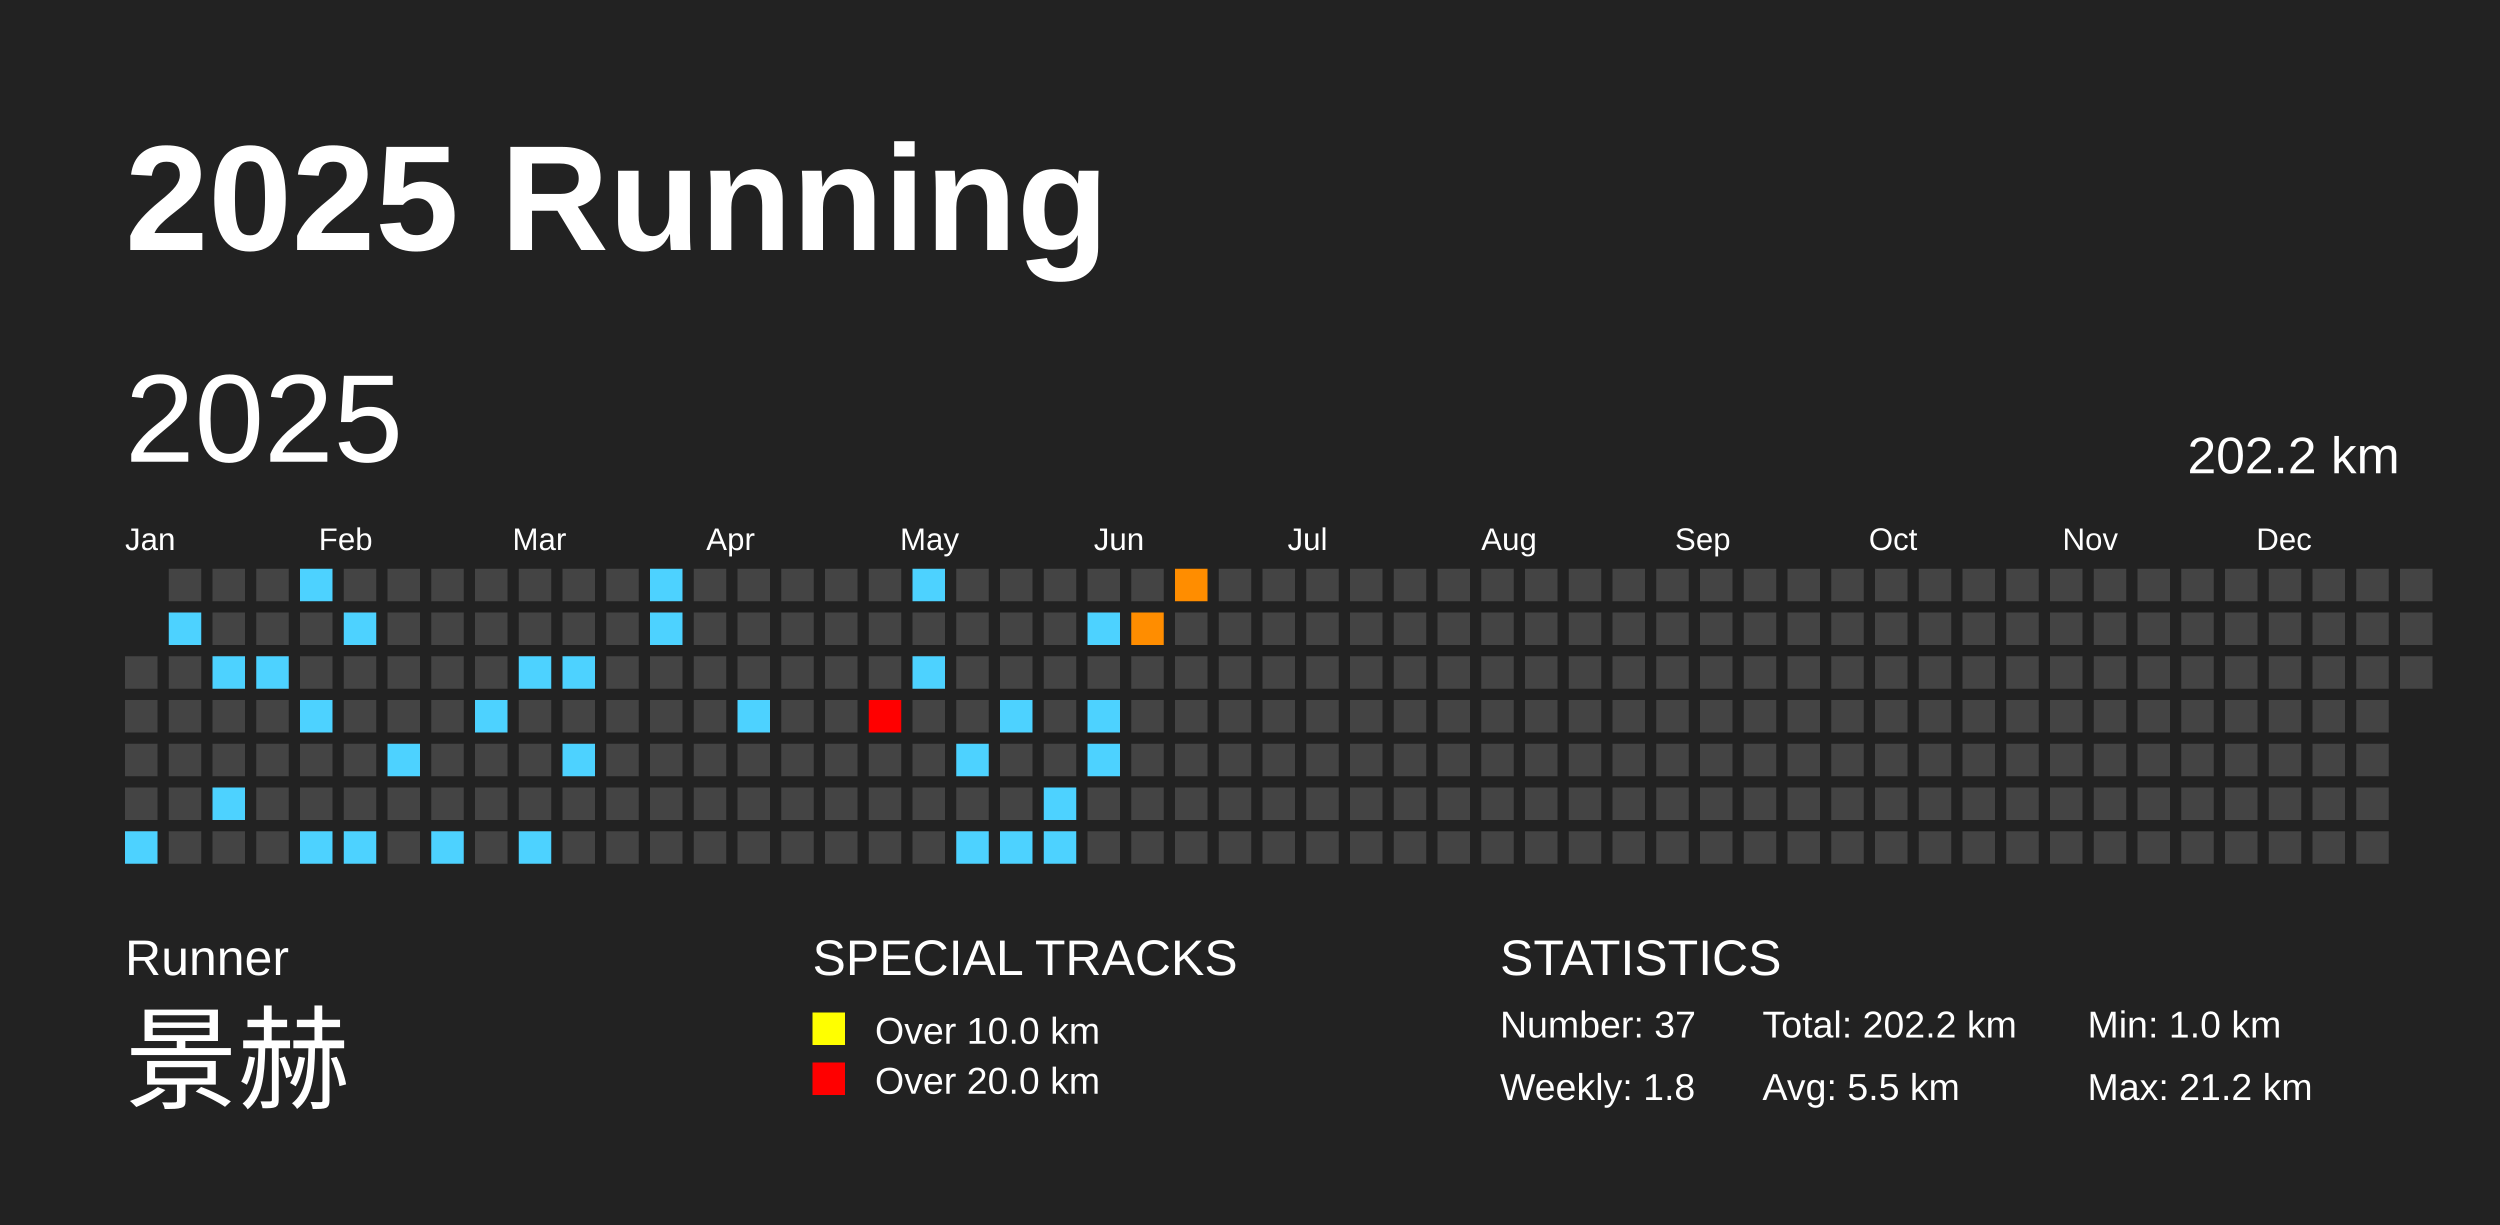
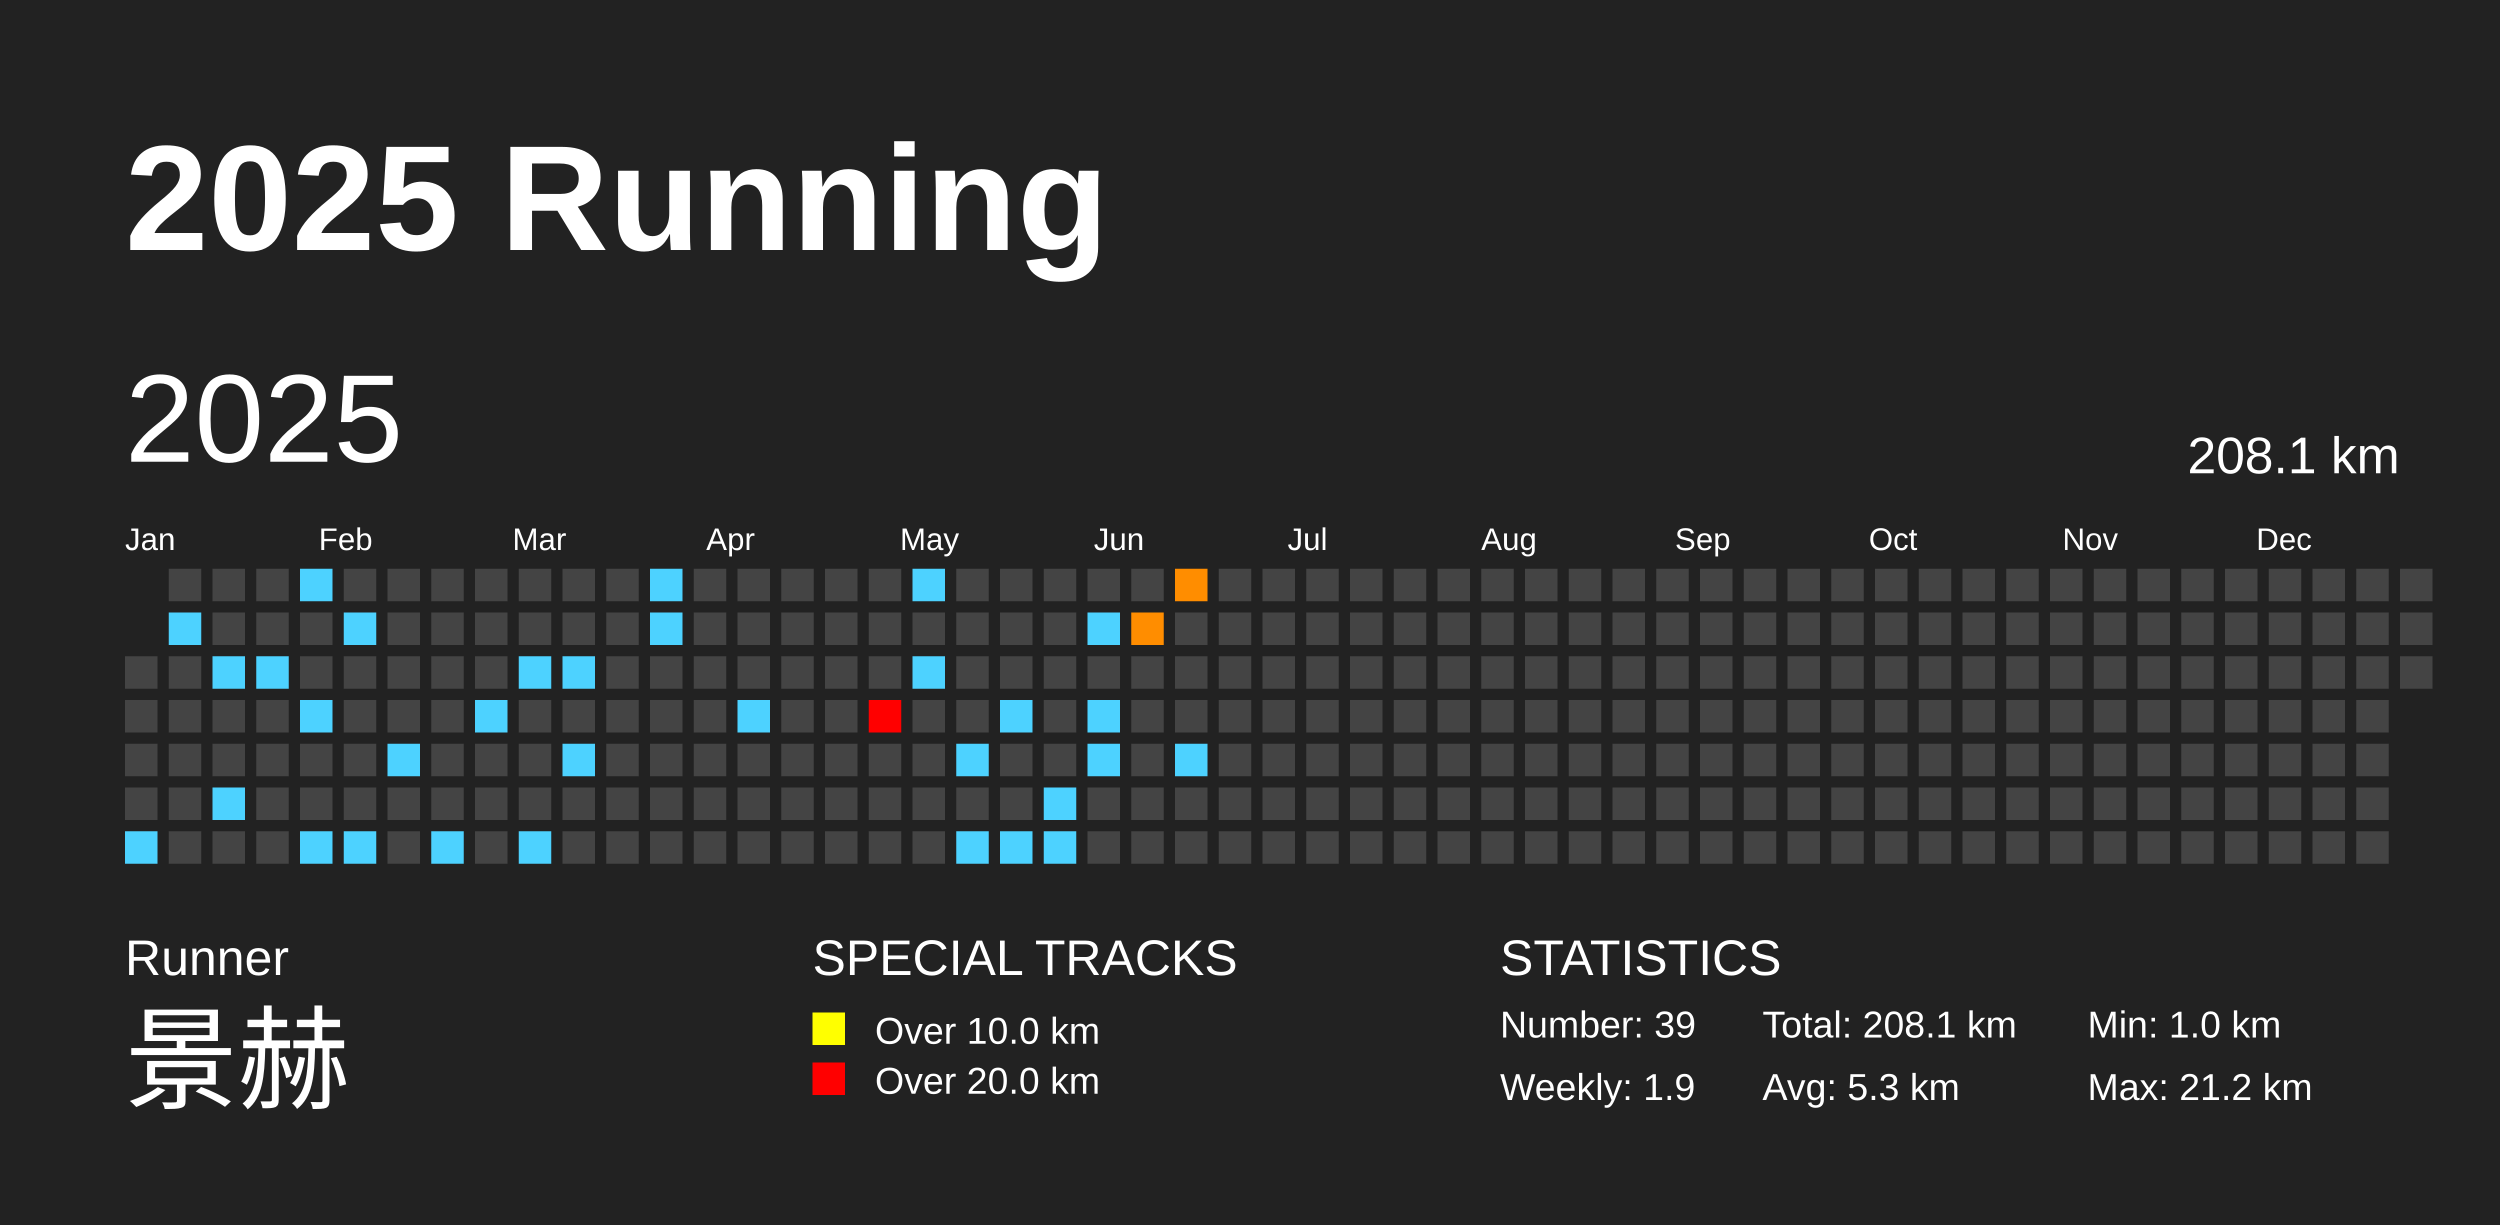
<svg xmlns="http://www.w3.org/2000/svg" baseProfile="full" height="98mm" version="1.1" viewBox="0,0,200,98" width="200mm">
  <defs />
  <rect fill="#222222" height="98" width="200" x="0" y="0" />
  <text fill="#FFFFFF" style="font-size:12px; font-family:Arial; font-weight:bold;" x="10" y="20">2025 Running</text>
  <text fill="#FFFFFF" style="font-size:4px; font-family:Arial" x="10" y="78">Runner</text>
  <text fill="#FFFFFF" style="font-size:9px; font-family:Arial" x="10" y="88">景赫</text>
  <text fill="#FFFFFF" style="font-size:4px; font-family:Arial" x="65" y="78">SPECIAL TRACKS</text>
  <rect fill="yellow" height="2.6" width="2.6" x="65" y="81" />
  <text fill="#FFFFFF" style="font-size:3px; font-family:Arial" x="70" y="83.5">Over 10.0 km</text>
  <rect fill="red" height="2.6" width="2.6" x="65" y="85" />
  <text fill="#FFFFFF" style="font-size:3px; font-family:Arial" x="70" y="87.5">Over 20.0 km</text>
  <text fill="#FFFFFF" style="font-size:4px; font-family:Arial" x="120" y="78">STATISTICS</text>
-   <text fill="#FFFFFF" style="font-size:3px; font-family:Arial" x="120" y="83">Number: 37</text>
-   <text fill="#FFFFFF" style="font-size:3px; font-family:Arial" x="120" y="88">Weekly: 1.8</text>
-   <text fill="#FFFFFF" style="font-size:3px; font-family:Arial" x="141" y="83">Total: 202.2 km</text>
-   <text fill="#FFFFFF" style="font-size:3px; font-family:Arial" x="141" y="88">Avg: 5.5 km</text>
+   <text fill="#FFFFFF" style="font-size:3px; font-family:Arial" x="120" y="83">Number: 39</text>
+   <text fill="#FFFFFF" style="font-size:3px; font-family:Arial" x="120" y="88">Weekly: 1.9</text>
+   <text fill="#FFFFFF" style="font-size:3px; font-family:Arial" x="141" y="83">Total: 208.1 km</text>
+   <text fill="#FFFFFF" style="font-size:3px; font-family:Arial" x="141" y="88">Avg: 5.3 km</text>
  <text fill="#FFFFFF" style="font-size:3px; font-family:Arial" x="167" y="83">Min: 1.0 km</text>
  <text fill="#FFFFFF" style="font-size:3px; font-family:Arial" x="167" y="88">Max: 21.2 km</text>
  <text dominant-baseline="hanging" fill="#FFFFFF" style="font-size:10.0px; font-family:Arial;" x="10" y="30">2025</text>
-   <text dominant-baseline="hanging" fill="#FFFFFF" style="font-size:4.125px; font-family:Arial;" x="175" y="35">202.2 km</text>
+   <text dominant-baseline="hanging" fill="#FFFFFF" style="font-size:4.125px; font-family:Arial;" x="175" y="35">208.1 km</text>
  <text fill="#FFFFFF" style="font-size:2.5px; font-family:Arial" x="10.0" y="44">Jan</text>
  <text fill="#FFFFFF" style="font-size:2.5px; font-family:Arial" x="25.5" y="44">Feb</text>
  <text fill="#FFFFFF" style="font-size:2.5px; font-family:Arial" x="41.0" y="44">Mar</text>
  <text fill="#FFFFFF" style="font-size:2.5px; font-family:Arial" x="56.5" y="44">Apr</text>
  <text fill="#FFFFFF" style="font-size:2.5px; font-family:Arial" x="72.0" y="44">May</text>
  <text fill="#FFFFFF" style="font-size:2.5px; font-family:Arial" x="87.5" y="44">Jun</text>
  <text fill="#FFFFFF" style="font-size:2.5px; font-family:Arial" x="103.0" y="44">Jul</text>
  <text fill="#FFFFFF" style="font-size:2.5px; font-family:Arial" x="118.5" y="44">Aug</text>
  <text fill="#FFFFFF" style="font-size:2.5px; font-family:Arial" x="134.0" y="44">Sep</text>
  <text fill="#FFFFFF" style="font-size:2.5px; font-family:Arial" x="149.5" y="44">Oct</text>
  <text fill="#FFFFFF" style="font-size:2.5px; font-family:Arial" x="165.0" y="44">Nov</text>
  <text fill="#FFFFFF" style="font-size:2.5px; font-family:Arial" x="180.5" y="44">Dec</text>
  <rect fill="#444444" height="2.6" width="2.6" x="10.0" y="52.5" />
  <rect fill="#444444" height="2.6" width="2.6" x="10.0" y="56.0" />
  <rect fill="#444444" height="2.6" width="2.6" x="10.0" y="59.5" />
  <rect fill="#444444" height="2.6" width="2.6" x="10.0" y="63.0" />
  <rect fill="#4dd2ff" height="2.6" width="2.6" x="10.0" y="66.5" />
  <rect fill="#444444" height="2.6" width="2.6" x="13.5" y="45.5" />
  <rect fill="#4dd2ff" height="2.6" width="2.6" x="13.5" y="49.0" />
  <rect fill="#444444" height="2.6" width="2.6" x="13.5" y="52.5" />
  <rect fill="#444444" height="2.6" width="2.6" x="13.5" y="56.0" />
  <rect fill="#444444" height="2.6" width="2.6" x="13.5" y="59.5" />
  <rect fill="#444444" height="2.6" width="2.6" x="13.5" y="63.0" />
  <rect fill="#444444" height="2.6" width="2.6" x="13.5" y="66.5" />
  <rect fill="#444444" height="2.6" width="2.6" x="17.0" y="45.5" />
  <rect fill="#444444" height="2.6" width="2.6" x="17.0" y="49.0" />
  <rect fill="#4dd2ff" height="2.6" width="2.6" x="17.0" y="52.5" />
  <rect fill="#444444" height="2.6" width="2.6" x="17.0" y="56.0" />
  <rect fill="#444444" height="2.6" width="2.6" x="17.0" y="59.5" />
  <rect fill="#4dd2ff" height="2.6" width="2.6" x="17.0" y="63.0" />
  <rect fill="#444444" height="2.6" width="2.6" x="17.0" y="66.5" />
  <rect fill="#444444" height="2.6" width="2.6" x="20.5" y="45.5" />
  <rect fill="#444444" height="2.6" width="2.6" x="20.5" y="49.0" />
  <rect fill="#4dd2ff" height="2.6" width="2.6" x="20.5" y="52.5" />
  <rect fill="#444444" height="2.6" width="2.6" x="20.5" y="56.0" />
  <rect fill="#444444" height="2.6" width="2.6" x="20.5" y="59.5" />
  <rect fill="#444444" height="2.6" width="2.6" x="20.5" y="63.0" />
  <rect fill="#444444" height="2.6" width="2.6" x="20.5" y="66.5" />
  <rect fill="#4dd2ff" height="2.6" width="2.6" x="24.0" y="45.5" />
  <rect fill="#444444" height="2.6" width="2.6" x="24.0" y="49.0" />
  <rect fill="#444444" height="2.6" width="2.6" x="24.0" y="52.5" />
  <rect fill="#4dd2ff" height="2.6" width="2.6" x="24.0" y="56.0" />
  <rect fill="#444444" height="2.6" width="2.6" x="24.0" y="59.5" />
  <rect fill="#444444" height="2.6" width="2.6" x="24.0" y="63.0" />
  <rect fill="#4dd2ff" height="2.6" width="2.6" x="24.0" y="66.5" />
  <rect fill="#444444" height="2.6" width="2.6" x="27.5" y="45.5" />
  <rect fill="#4dd2ff" height="2.6" width="2.6" x="27.5" y="49.0" />
  <rect fill="#444444" height="2.6" width="2.6" x="27.5" y="52.5" />
  <rect fill="#444444" height="2.6" width="2.6" x="27.5" y="56.0" />
  <rect fill="#444444" height="2.6" width="2.6" x="27.5" y="59.5" />
  <rect fill="#444444" height="2.6" width="2.6" x="27.5" y="63.0" />
  <rect fill="#4dd2ff" height="2.6" width="2.6" x="27.5" y="66.5" />
  <rect fill="#444444" height="2.6" width="2.6" x="31.0" y="45.5" />
  <rect fill="#444444" height="2.6" width="2.6" x="31.0" y="49.0" />
  <rect fill="#444444" height="2.6" width="2.6" x="31.0" y="52.5" />
  <rect fill="#444444" height="2.6" width="2.6" x="31.0" y="56.0" />
  <rect fill="#4dd2ff" height="2.6" width="2.6" x="31.0" y="59.5" />
  <rect fill="#444444" height="2.6" width="2.6" x="31.0" y="63.0" />
  <rect fill="#444444" height="2.6" width="2.6" x="31.0" y="66.5" />
  <rect fill="#444444" height="2.6" width="2.6" x="34.5" y="45.5" />
  <rect fill="#444444" height="2.6" width="2.6" x="34.5" y="49.0" />
  <rect fill="#444444" height="2.6" width="2.6" x="34.5" y="52.5" />
  <rect fill="#444444" height="2.6" width="2.6" x="34.5" y="56.0" />
  <rect fill="#444444" height="2.6" width="2.6" x="34.5" y="59.5" />
  <rect fill="#444444" height="2.6" width="2.6" x="34.5" y="63.0" />
  <rect fill="#4dd2ff" height="2.6" width="2.6" x="34.5" y="66.5" />
  <rect fill="#444444" height="2.6" width="2.6" x="38.0" y="45.5" />
  <rect fill="#444444" height="2.6" width="2.6" x="38.0" y="49.0" />
  <rect fill="#444444" height="2.6" width="2.6" x="38.0" y="52.5" />
  <rect fill="#4dd2ff" height="2.6" width="2.6" x="38.0" y="56.0" />
  <rect fill="#444444" height="2.6" width="2.6" x="38.0" y="59.5" />
  <rect fill="#444444" height="2.6" width="2.6" x="38.0" y="63.0" />
  <rect fill="#444444" height="2.6" width="2.6" x="38.0" y="66.5" />
  <rect fill="#444444" height="2.6" width="2.6" x="41.5" y="45.5" />
  <rect fill="#444444" height="2.6" width="2.6" x="41.5" y="49.0" />
  <rect fill="#4dd2ff" height="2.6" width="2.6" x="41.5" y="52.5" />
  <rect fill="#444444" height="2.6" width="2.6" x="41.5" y="56.0" />
  <rect fill="#444444" height="2.6" width="2.6" x="41.5" y="59.5" />
  <rect fill="#444444" height="2.6" width="2.6" x="41.5" y="63.0" />
  <rect fill="#4dd2ff" height="2.6" width="2.6" x="41.5" y="66.5" />
  <rect fill="#444444" height="2.6" width="2.6" x="45.0" y="45.5" />
  <rect fill="#444444" height="2.6" width="2.6" x="45.0" y="49.0" />
  <rect fill="#4dd2ff" height="2.6" width="2.6" x="45.0" y="52.5" />
  <rect fill="#444444" height="2.6" width="2.6" x="45.0" y="56.0" />
  <rect fill="#4dd2ff" height="2.6" width="2.6" x="45.0" y="59.5" />
  <rect fill="#444444" height="2.6" width="2.6" x="45.0" y="63.0" />
  <rect fill="#444444" height="2.6" width="2.6" x="45.0" y="66.5" />
  <rect fill="#444444" height="2.6" width="2.6" x="48.5" y="45.5" />
  <rect fill="#444444" height="2.6" width="2.6" x="48.5" y="49.0" />
  <rect fill="#444444" height="2.6" width="2.6" x="48.5" y="52.5" />
  <rect fill="#444444" height="2.6" width="2.6" x="48.5" y="56.0" />
  <rect fill="#444444" height="2.6" width="2.6" x="48.5" y="59.5" />
  <rect fill="#444444" height="2.6" width="2.6" x="48.5" y="63.0" />
  <rect fill="#444444" height="2.6" width="2.6" x="48.5" y="66.5" />
  <rect fill="#4dd2ff" height="2.6" width="2.6" x="52.0" y="45.5" />
  <rect fill="#4dd2ff" height="2.6" width="2.6" x="52.0" y="49.0" />
  <rect fill="#444444" height="2.6" width="2.6" x="52.0" y="52.5" />
  <rect fill="#444444" height="2.6" width="2.6" x="52.0" y="56.0" />
  <rect fill="#444444" height="2.6" width="2.6" x="52.0" y="59.5" />
  <rect fill="#444444" height="2.6" width="2.6" x="52.0" y="63.0" />
  <rect fill="#444444" height="2.6" width="2.6" x="52.0" y="66.5" />
  <rect fill="#444444" height="2.6" width="2.6" x="55.5" y="45.5" />
  <rect fill="#444444" height="2.6" width="2.6" x="55.5" y="49.0" />
  <rect fill="#444444" height="2.6" width="2.6" x="55.5" y="52.5" />
  <rect fill="#444444" height="2.6" width="2.6" x="55.5" y="56.0" />
  <rect fill="#444444" height="2.6" width="2.6" x="55.5" y="59.5" />
  <rect fill="#444444" height="2.6" width="2.6" x="55.5" y="63.0" />
  <rect fill="#444444" height="2.6" width="2.6" x="55.5" y="66.5" />
  <rect fill="#444444" height="2.6" width="2.6" x="59.0" y="45.5" />
  <rect fill="#444444" height="2.6" width="2.6" x="59.0" y="49.0" />
  <rect fill="#444444" height="2.6" width="2.6" x="59.0" y="52.5" />
  <rect fill="#4dd2ff" height="2.6" width="2.6" x="59.0" y="56.0" />
  <rect fill="#444444" height="2.6" width="2.6" x="59.0" y="59.5" />
  <rect fill="#444444" height="2.6" width="2.6" x="59.0" y="63.0" />
  <rect fill="#444444" height="2.6" width="2.6" x="59.0" y="66.5" />
  <rect fill="#444444" height="2.6" width="2.6" x="62.5" y="45.5" />
  <rect fill="#444444" height="2.6" width="2.6" x="62.5" y="49.0" />
  <rect fill="#444444" height="2.6" width="2.6" x="62.5" y="52.5" />
  <rect fill="#444444" height="2.6" width="2.6" x="62.5" y="56.0" />
  <rect fill="#444444" height="2.6" width="2.6" x="62.5" y="59.5" />
  <rect fill="#444444" height="2.6" width="2.6" x="62.5" y="63.0" />
  <rect fill="#444444" height="2.6" width="2.6" x="62.5" y="66.5" />
  <rect fill="#444444" height="2.6" width="2.6" x="66.0" y="45.5" />
  <rect fill="#444444" height="2.6" width="2.6" x="66.0" y="49.0" />
  <rect fill="#444444" height="2.6" width="2.6" x="66.0" y="52.5" />
  <rect fill="#444444" height="2.6" width="2.6" x="66.0" y="56.0" />
  <rect fill="#444444" height="2.6" width="2.6" x="66.0" y="59.5" />
  <rect fill="#444444" height="2.6" width="2.6" x="66.0" y="63.0" />
  <rect fill="#444444" height="2.6" width="2.6" x="66.0" y="66.5" />
  <rect fill="#444444" height="2.6" width="2.6" x="69.5" y="45.5" />
  <rect fill="#444444" height="2.6" width="2.6" x="69.5" y="49.0" />
  <rect fill="#444444" height="2.6" width="2.6" x="69.5" y="52.5" />
  <rect fill="red" height="2.6" width="2.6" x="69.5" y="56.0" />
  <rect fill="#444444" height="2.6" width="2.6" x="69.5" y="59.5" />
  <rect fill="#444444" height="2.6" width="2.6" x="69.5" y="63.0" />
  <rect fill="#444444" height="2.6" width="2.6" x="69.5" y="66.5" />
  <rect fill="#4dd2ff" height="2.6" width="2.6" x="73.0" y="45.5" />
  <rect fill="#444444" height="2.6" width="2.6" x="73.0" y="49.0" />
  <rect fill="#4dd2ff" height="2.6" width="2.6" x="73.0" y="52.5" />
  <rect fill="#444444" height="2.6" width="2.6" x="73.0" y="56.0" />
  <rect fill="#444444" height="2.6" width="2.6" x="73.0" y="59.5" />
  <rect fill="#444444" height="2.6" width="2.6" x="73.0" y="63.0" />
  <rect fill="#444444" height="2.6" width="2.6" x="73.0" y="66.5" />
  <rect fill="#444444" height="2.6" width="2.6" x="76.5" y="45.5" />
  <rect fill="#444444" height="2.6" width="2.6" x="76.5" y="49.0" />
  <rect fill="#444444" height="2.6" width="2.6" x="76.5" y="52.5" />
  <rect fill="#444444" height="2.6" width="2.6" x="76.5" y="56.0" />
  <rect fill="#4dd2ff" height="2.6" width="2.6" x="76.5" y="59.5" />
  <rect fill="#444444" height="2.6" width="2.6" x="76.5" y="63.0" />
  <rect fill="#4dd2ff" height="2.6" width="2.6" x="76.5" y="66.5" />
  <rect fill="#444444" height="2.6" width="2.6" x="80.0" y="45.5" />
  <rect fill="#444444" height="2.6" width="2.6" x="80.0" y="49.0" />
  <rect fill="#444444" height="2.6" width="2.6" x="80.0" y="52.5" />
  <rect fill="#4dd2ff" height="2.6" width="2.6" x="80.0" y="56.0" />
  <rect fill="#444444" height="2.6" width="2.6" x="80.0" y="59.5" />
  <rect fill="#444444" height="2.6" width="2.6" x="80.0" y="63.0" />
  <rect fill="#4dd2ff" height="2.6" width="2.6" x="80.0" y="66.5" />
  <rect fill="#444444" height="2.6" width="2.6" x="83.5" y="45.5" />
  <rect fill="#444444" height="2.6" width="2.6" x="83.5" y="49.0" />
  <rect fill="#444444" height="2.6" width="2.6" x="83.5" y="52.5" />
  <rect fill="#444444" height="2.6" width="2.6" x="83.5" y="56.0" />
  <rect fill="#444444" height="2.6" width="2.6" x="83.5" y="59.5" />
  <rect fill="#4dd2ff" height="2.6" width="2.6" x="83.5" y="63.0" />
  <rect fill="#4dd2ff" height="2.6" width="2.6" x="83.5" y="66.5" />
  <rect fill="#444444" height="2.6" width="2.6" x="87.0" y="45.5" />
  <rect fill="#4dd2ff" height="2.6" width="2.6" x="87.0" y="49.0" />
  <rect fill="#444444" height="2.6" width="2.6" x="87.0" y="52.5" />
  <rect fill="#4dd2ff" height="2.6" width="2.6" x="87.0" y="56.0" />
  <rect fill="#4dd2ff" height="2.6" width="2.6" x="87.0" y="59.5" />
  <rect fill="#444444" height="2.6" width="2.6" x="87.0" y="63.0" />
  <rect fill="#444444" height="2.6" width="2.6" x="87.0" y="66.5" />
  <rect fill="#444444" height="2.6" width="2.6" x="90.5" y="45.5" />
  <rect fill="#ff8d00" height="2.6" width="2.6" x="90.5" y="49.0" />
  <rect fill="#444444" height="2.6" width="2.6" x="90.5" y="52.5" />
  <rect fill="#444444" height="2.6" width="2.6" x="90.5" y="56.0" />
  <rect fill="#444444" height="2.6" width="2.6" x="90.5" y="59.5" />
  <rect fill="#444444" height="2.6" width="2.6" x="90.5" y="63.0" />
  <rect fill="#444444" height="2.6" width="2.6" x="90.5" y="66.5" />
  <rect fill="#ff8d00" height="2.6" width="2.6" x="94.0" y="45.5" />
  <rect fill="#444444" height="2.6" width="2.6" x="94.0" y="49.0" />
  <rect fill="#444444" height="2.6" width="2.6" x="94.0" y="52.5" />
  <rect fill="#444444" height="2.6" width="2.6" x="94.0" y="56.0" />
-   <rect fill="#444444" height="2.6" width="2.6" x="94.0" y="59.5" />
+   <rect fill="#4dd2ff" height="2.6" width="2.6" x="94.0" y="59.5" />
  <rect fill="#444444" height="2.6" width="2.6" x="94.0" y="63.0" />
  <rect fill="#444444" height="2.6" width="2.6" x="94.0" y="66.5" />
  <rect fill="#444444" height="2.6" width="2.6" x="97.5" y="45.5" />
  <rect fill="#444444" height="2.6" width="2.6" x="97.5" y="49.0" />
  <rect fill="#444444" height="2.6" width="2.6" x="97.5" y="52.5" />
  <rect fill="#444444" height="2.6" width="2.6" x="97.5" y="56.0" />
  <rect fill="#444444" height="2.6" width="2.6" x="97.5" y="59.5" />
  <rect fill="#444444" height="2.6" width="2.6" x="97.5" y="63.0" />
  <rect fill="#444444" height="2.6" width="2.6" x="97.5" y="66.5" />
  <rect fill="#444444" height="2.6" width="2.6" x="101.0" y="45.5" />
  <rect fill="#444444" height="2.6" width="2.6" x="101.0" y="49.0" />
  <rect fill="#444444" height="2.6" width="2.6" x="101.0" y="52.5" />
  <rect fill="#444444" height="2.6" width="2.6" x="101.0" y="56.0" />
  <rect fill="#444444" height="2.6" width="2.6" x="101.0" y="59.5" />
  <rect fill="#444444" height="2.6" width="2.6" x="101.0" y="63.0" />
  <rect fill="#444444" height="2.6" width="2.6" x="101.0" y="66.5" />
  <rect fill="#444444" height="2.6" width="2.6" x="104.5" y="45.5" />
  <rect fill="#444444" height="2.6" width="2.6" x="104.5" y="49.0" />
  <rect fill="#444444" height="2.6" width="2.6" x="104.5" y="52.5" />
  <rect fill="#444444" height="2.6" width="2.6" x="104.5" y="56.0" />
  <rect fill="#444444" height="2.6" width="2.6" x="104.5" y="59.5" />
  <rect fill="#444444" height="2.6" width="2.6" x="104.5" y="63.0" />
  <rect fill="#444444" height="2.6" width="2.6" x="104.5" y="66.5" />
  <rect fill="#444444" height="2.6" width="2.6" x="108.0" y="45.5" />
  <rect fill="#444444" height="2.6" width="2.6" x="108.0" y="49.0" />
  <rect fill="#444444" height="2.6" width="2.6" x="108.0" y="52.5" />
  <rect fill="#444444" height="2.6" width="2.6" x="108.0" y="56.0" />
  <rect fill="#444444" height="2.6" width="2.6" x="108.0" y="59.5" />
  <rect fill="#444444" height="2.6" width="2.6" x="108.0" y="63.0" />
  <rect fill="#444444" height="2.6" width="2.6" x="108.0" y="66.5" />
  <rect fill="#444444" height="2.6" width="2.6" x="111.5" y="45.5" />
  <rect fill="#444444" height="2.6" width="2.6" x="111.5" y="49.0" />
  <rect fill="#444444" height="2.6" width="2.6" x="111.5" y="52.5" />
  <rect fill="#444444" height="2.6" width="2.6" x="111.5" y="56.0" />
  <rect fill="#444444" height="2.6" width="2.6" x="111.5" y="59.5" />
  <rect fill="#444444" height="2.6" width="2.6" x="111.5" y="63.0" />
  <rect fill="#444444" height="2.6" width="2.6" x="111.5" y="66.5" />
  <rect fill="#444444" height="2.6" width="2.6" x="115.0" y="45.5" />
  <rect fill="#444444" height="2.6" width="2.6" x="115.0" y="49.0" />
  <rect fill="#444444" height="2.6" width="2.6" x="115.0" y="52.5" />
  <rect fill="#444444" height="2.6" width="2.6" x="115.0" y="56.0" />
  <rect fill="#444444" height="2.6" width="2.6" x="115.0" y="59.5" />
  <rect fill="#444444" height="2.6" width="2.6" x="115.0" y="63.0" />
  <rect fill="#444444" height="2.6" width="2.6" x="115.0" y="66.5" />
  <rect fill="#444444" height="2.6" width="2.6" x="118.5" y="45.5" />
  <rect fill="#444444" height="2.6" width="2.6" x="118.5" y="49.0" />
  <rect fill="#444444" height="2.6" width="2.6" x="118.5" y="52.5" />
  <rect fill="#444444" height="2.6" width="2.6" x="118.5" y="56.0" />
  <rect fill="#444444" height="2.6" width="2.6" x="118.5" y="59.5" />
  <rect fill="#444444" height="2.6" width="2.6" x="118.5" y="63.0" />
  <rect fill="#444444" height="2.6" width="2.6" x="118.5" y="66.5" />
  <rect fill="#444444" height="2.6" width="2.6" x="122.0" y="45.5" />
  <rect fill="#444444" height="2.6" width="2.6" x="122.0" y="49.0" />
  <rect fill="#444444" height="2.6" width="2.6" x="122.0" y="52.5" />
  <rect fill="#444444" height="2.6" width="2.6" x="122.0" y="56.0" />
  <rect fill="#444444" height="2.6" width="2.6" x="122.0" y="59.5" />
  <rect fill="#444444" height="2.6" width="2.6" x="122.0" y="63.0" />
  <rect fill="#444444" height="2.6" width="2.6" x="122.0" y="66.5" />
  <rect fill="#444444" height="2.6" width="2.6" x="125.5" y="45.5" />
  <rect fill="#444444" height="2.6" width="2.6" x="125.5" y="49.0" />
  <rect fill="#444444" height="2.6" width="2.6" x="125.5" y="52.5" />
  <rect fill="#444444" height="2.6" width="2.6" x="125.5" y="56.0" />
  <rect fill="#444444" height="2.6" width="2.6" x="125.5" y="59.5" />
  <rect fill="#444444" height="2.6" width="2.6" x="125.5" y="63.0" />
  <rect fill="#444444" height="2.6" width="2.6" x="125.5" y="66.5" />
  <rect fill="#444444" height="2.6" width="2.6" x="129.0" y="45.5" />
  <rect fill="#444444" height="2.6" width="2.6" x="129.0" y="49.0" />
  <rect fill="#444444" height="2.6" width="2.6" x="129.0" y="52.5" />
  <rect fill="#444444" height="2.6" width="2.6" x="129.0" y="56.0" />
  <rect fill="#444444" height="2.6" width="2.6" x="129.0" y="59.5" />
  <rect fill="#444444" height="2.6" width="2.6" x="129.0" y="63.0" />
  <rect fill="#444444" height="2.6" width="2.6" x="129.0" y="66.5" />
  <rect fill="#444444" height="2.6" width="2.6" x="132.5" y="45.5" />
  <rect fill="#444444" height="2.6" width="2.6" x="132.5" y="49.0" />
  <rect fill="#444444" height="2.6" width="2.6" x="132.5" y="52.5" />
  <rect fill="#444444" height="2.6" width="2.6" x="132.5" y="56.0" />
  <rect fill="#444444" height="2.6" width="2.6" x="132.5" y="59.5" />
  <rect fill="#444444" height="2.6" width="2.6" x="132.5" y="63.0" />
  <rect fill="#444444" height="2.6" width="2.6" x="132.5" y="66.5" />
  <rect fill="#444444" height="2.6" width="2.6" x="136.0" y="45.5" />
  <rect fill="#444444" height="2.6" width="2.6" x="136.0" y="49.0" />
  <rect fill="#444444" height="2.6" width="2.6" x="136.0" y="52.5" />
  <rect fill="#444444" height="2.6" width="2.6" x="136.0" y="56.0" />
  <rect fill="#444444" height="2.6" width="2.6" x="136.0" y="59.5" />
  <rect fill="#444444" height="2.6" width="2.6" x="136.0" y="63.0" />
  <rect fill="#444444" height="2.6" width="2.6" x="136.0" y="66.5" />
  <rect fill="#444444" height="2.6" width="2.6" x="139.5" y="45.5" />
  <rect fill="#444444" height="2.6" width="2.6" x="139.5" y="49.0" />
  <rect fill="#444444" height="2.6" width="2.6" x="139.5" y="52.5" />
  <rect fill="#444444" height="2.6" width="2.6" x="139.5" y="56.0" />
  <rect fill="#444444" height="2.6" width="2.6" x="139.5" y="59.5" />
  <rect fill="#444444" height="2.6" width="2.6" x="139.5" y="63.0" />
  <rect fill="#444444" height="2.6" width="2.6" x="139.5" y="66.5" />
  <rect fill="#444444" height="2.6" width="2.6" x="143.0" y="45.5" />
  <rect fill="#444444" height="2.6" width="2.6" x="143.0" y="49.0" />
  <rect fill="#444444" height="2.6" width="2.6" x="143.0" y="52.5" />
  <rect fill="#444444" height="2.6" width="2.6" x="143.0" y="56.0" />
  <rect fill="#444444" height="2.6" width="2.6" x="143.0" y="59.5" />
  <rect fill="#444444" height="2.6" width="2.6" x="143.0" y="63.0" />
  <rect fill="#444444" height="2.6" width="2.6" x="143.0" y="66.5" />
  <rect fill="#444444" height="2.6" width="2.6" x="146.5" y="45.5" />
  <rect fill="#444444" height="2.6" width="2.6" x="146.5" y="49.0" />
  <rect fill="#444444" height="2.6" width="2.6" x="146.5" y="52.5" />
  <rect fill="#444444" height="2.6" width="2.6" x="146.5" y="56.0" />
  <rect fill="#444444" height="2.6" width="2.6" x="146.5" y="59.5" />
  <rect fill="#444444" height="2.6" width="2.6" x="146.5" y="63.0" />
  <rect fill="#444444" height="2.6" width="2.6" x="146.5" y="66.5" />
  <rect fill="#444444" height="2.6" width="2.6" x="150.0" y="45.5" />
  <rect fill="#444444" height="2.6" width="2.6" x="150.0" y="49.0" />
  <rect fill="#444444" height="2.6" width="2.6" x="150.0" y="52.5" />
  <rect fill="#444444" height="2.6" width="2.6" x="150.0" y="56.0" />
  <rect fill="#444444" height="2.6" width="2.6" x="150.0" y="59.5" />
  <rect fill="#444444" height="2.6" width="2.6" x="150.0" y="63.0" />
  <rect fill="#444444" height="2.6" width="2.6" x="150.0" y="66.5" />
  <rect fill="#444444" height="2.6" width="2.6" x="153.5" y="45.5" />
  <rect fill="#444444" height="2.6" width="2.6" x="153.5" y="49.0" />
  <rect fill="#444444" height="2.6" width="2.6" x="153.5" y="52.5" />
  <rect fill="#444444" height="2.6" width="2.6" x="153.5" y="56.0" />
  <rect fill="#444444" height="2.6" width="2.6" x="153.5" y="59.5" />
  <rect fill="#444444" height="2.6" width="2.6" x="153.5" y="63.0" />
  <rect fill="#444444" height="2.6" width="2.6" x="153.5" y="66.5" />
  <rect fill="#444444" height="2.6" width="2.6" x="157.0" y="45.5" />
  <rect fill="#444444" height="2.6" width="2.6" x="157.0" y="49.0" />
  <rect fill="#444444" height="2.6" width="2.6" x="157.0" y="52.5" />
  <rect fill="#444444" height="2.6" width="2.6" x="157.0" y="56.0" />
  <rect fill="#444444" height="2.6" width="2.6" x="157.0" y="59.5" />
  <rect fill="#444444" height="2.6" width="2.6" x="157.0" y="63.0" />
  <rect fill="#444444" height="2.6" width="2.6" x="157.0" y="66.5" />
  <rect fill="#444444" height="2.6" width="2.6" x="160.5" y="45.5" />
  <rect fill="#444444" height="2.6" width="2.6" x="160.5" y="49.0" />
  <rect fill="#444444" height="2.6" width="2.6" x="160.5" y="52.5" />
  <rect fill="#444444" height="2.6" width="2.6" x="160.5" y="56.0" />
  <rect fill="#444444" height="2.6" width="2.6" x="160.5" y="59.5" />
  <rect fill="#444444" height="2.6" width="2.6" x="160.5" y="63.0" />
  <rect fill="#444444" height="2.6" width="2.6" x="160.5" y="66.5" />
  <rect fill="#444444" height="2.6" width="2.6" x="164.0" y="45.5" />
  <rect fill="#444444" height="2.6" width="2.6" x="164.0" y="49.0" />
  <rect fill="#444444" height="2.6" width="2.6" x="164.0" y="52.5" />
  <rect fill="#444444" height="2.6" width="2.6" x="164.0" y="56.0" />
  <rect fill="#444444" height="2.6" width="2.6" x="164.0" y="59.5" />
  <rect fill="#444444" height="2.6" width="2.6" x="164.0" y="63.0" />
  <rect fill="#444444" height="2.6" width="2.6" x="164.0" y="66.5" />
  <rect fill="#444444" height="2.6" width="2.6" x="167.5" y="45.5" />
  <rect fill="#444444" height="2.6" width="2.6" x="167.5" y="49.0" />
  <rect fill="#444444" height="2.6" width="2.6" x="167.5" y="52.5" />
  <rect fill="#444444" height="2.6" width="2.6" x="167.5" y="56.0" />
  <rect fill="#444444" height="2.6" width="2.6" x="167.5" y="59.5" />
  <rect fill="#444444" height="2.6" width="2.6" x="167.5" y="63.0" />
  <rect fill="#444444" height="2.6" width="2.6" x="167.5" y="66.5" />
  <rect fill="#444444" height="2.6" width="2.6" x="171.0" y="45.5" />
  <rect fill="#444444" height="2.6" width="2.6" x="171.0" y="49.0" />
  <rect fill="#444444" height="2.6" width="2.6" x="171.0" y="52.5" />
  <rect fill="#444444" height="2.6" width="2.6" x="171.0" y="56.0" />
  <rect fill="#444444" height="2.6" width="2.6" x="171.0" y="59.5" />
  <rect fill="#444444" height="2.6" width="2.6" x="171.0" y="63.0" />
  <rect fill="#444444" height="2.6" width="2.6" x="171.0" y="66.5" />
  <rect fill="#444444" height="2.6" width="2.6" x="174.5" y="45.5" />
  <rect fill="#444444" height="2.6" width="2.6" x="174.5" y="49.0" />
  <rect fill="#444444" height="2.6" width="2.6" x="174.5" y="52.5" />
  <rect fill="#444444" height="2.6" width="2.6" x="174.5" y="56.0" />
  <rect fill="#444444" height="2.6" width="2.6" x="174.5" y="59.5" />
  <rect fill="#444444" height="2.6" width="2.6" x="174.5" y="63.0" />
  <rect fill="#444444" height="2.6" width="2.6" x="174.5" y="66.5" />
  <rect fill="#444444" height="2.6" width="2.6" x="178.0" y="45.5" />
  <rect fill="#444444" height="2.6" width="2.6" x="178.0" y="49.0" />
  <rect fill="#444444" height="2.6" width="2.6" x="178.0" y="52.5" />
  <rect fill="#444444" height="2.6" width="2.6" x="178.0" y="56.0" />
  <rect fill="#444444" height="2.6" width="2.6" x="178.0" y="59.5" />
  <rect fill="#444444" height="2.6" width="2.6" x="178.0" y="63.0" />
  <rect fill="#444444" height="2.6" width="2.6" x="178.0" y="66.5" />
  <rect fill="#444444" height="2.6" width="2.6" x="181.5" y="45.5" />
  <rect fill="#444444" height="2.6" width="2.6" x="181.5" y="49.0" />
  <rect fill="#444444" height="2.6" width="2.6" x="181.5" y="52.5" />
  <rect fill="#444444" height="2.6" width="2.6" x="181.5" y="56.0" />
  <rect fill="#444444" height="2.6" width="2.6" x="181.5" y="59.5" />
  <rect fill="#444444" height="2.6" width="2.6" x="181.5" y="63.0" />
  <rect fill="#444444" height="2.6" width="2.6" x="181.5" y="66.5" />
  <rect fill="#444444" height="2.6" width="2.6" x="185.0" y="45.5" />
  <rect fill="#444444" height="2.6" width="2.6" x="185.0" y="49.0" />
  <rect fill="#444444" height="2.6" width="2.6" x="185.0" y="52.5" />
  <rect fill="#444444" height="2.6" width="2.6" x="185.0" y="56.0" />
  <rect fill="#444444" height="2.6" width="2.6" x="185.0" y="59.5" />
  <rect fill="#444444" height="2.6" width="2.6" x="185.0" y="63.0" />
  <rect fill="#444444" height="2.6" width="2.6" x="185.0" y="66.5" />
  <rect fill="#444444" height="2.6" width="2.6" x="188.5" y="45.5" />
  <rect fill="#444444" height="2.6" width="2.6" x="188.5" y="49.0" />
  <rect fill="#444444" height="2.6" width="2.6" x="188.5" y="52.5" />
  <rect fill="#444444" height="2.6" width="2.6" x="188.5" y="56.0" />
  <rect fill="#444444" height="2.6" width="2.6" x="188.5" y="59.5" />
  <rect fill="#444444" height="2.6" width="2.6" x="188.5" y="63.0" />
  <rect fill="#444444" height="2.6" width="2.6" x="188.5" y="66.5" />
  <rect fill="#444444" height="2.6" width="2.6" x="192.0" y="45.5" />
  <rect fill="#444444" height="2.6" width="2.6" x="192.0" y="49.0" />
  <rect fill="#444444" height="2.6" width="2.6" x="192.0" y="52.5" />
</svg>
